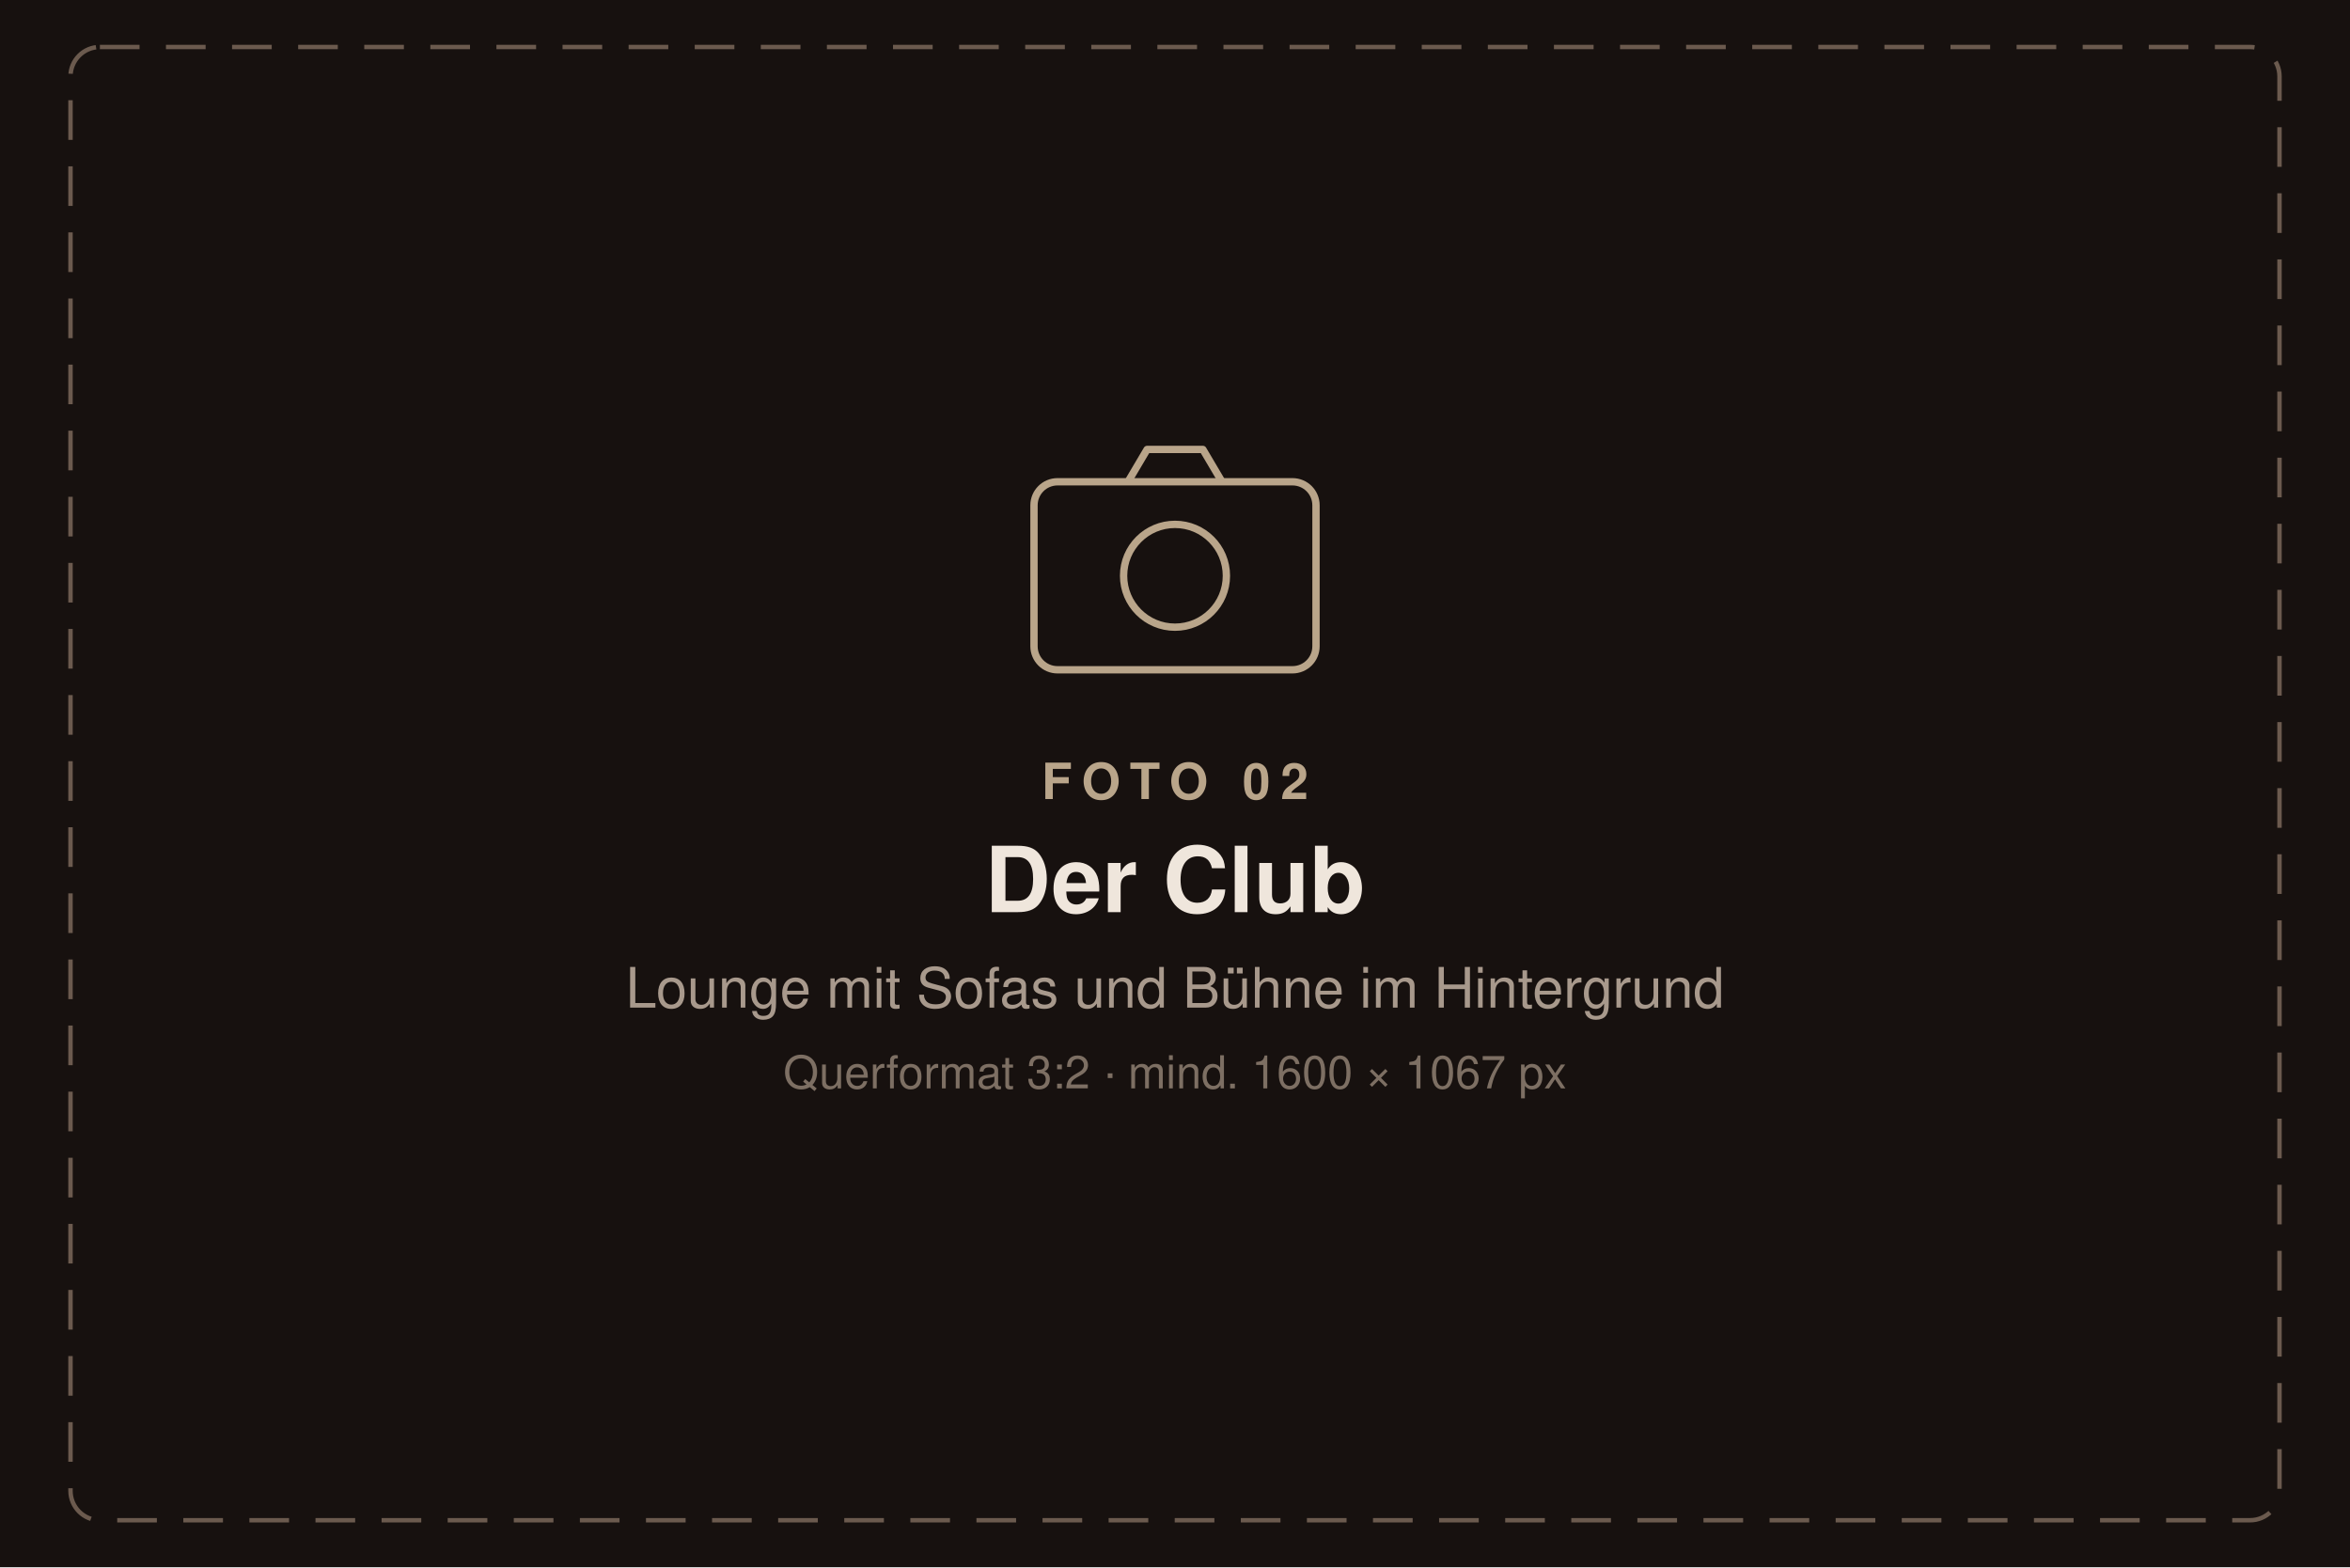
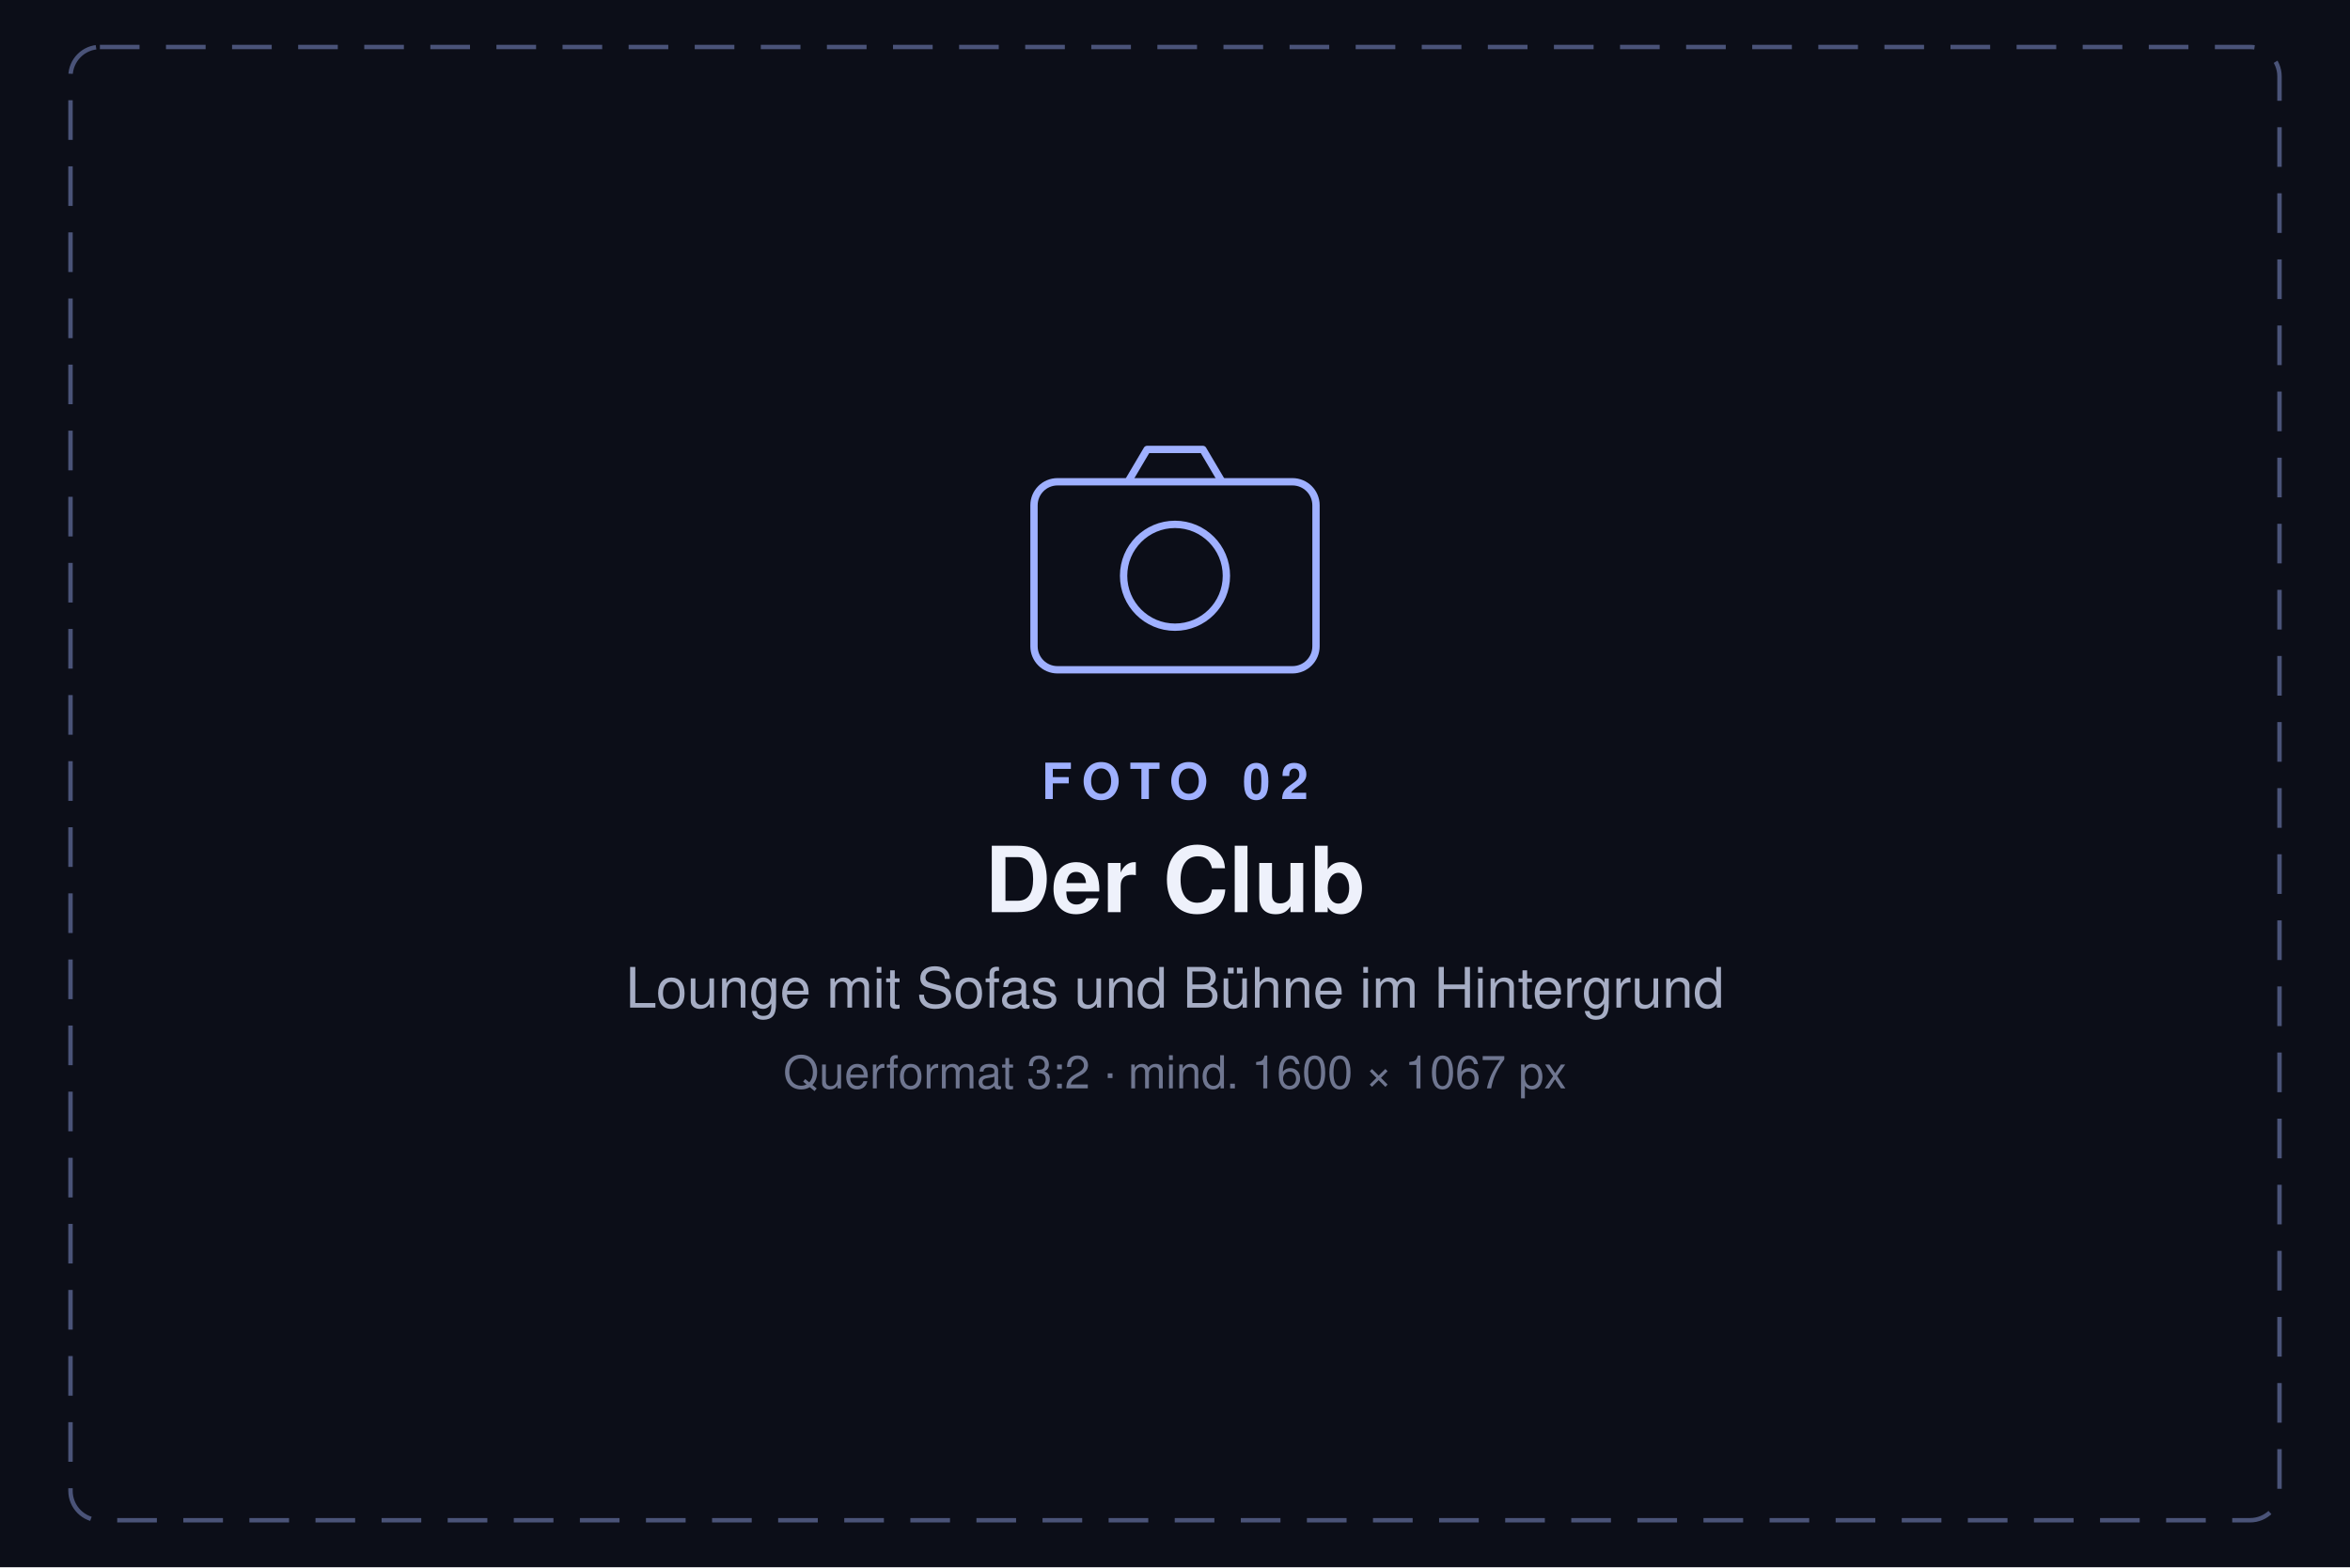
<svg xmlns="http://www.w3.org/2000/svg" width="1600" height="1067" viewBox="0 0 1600 1067">
-   <rect width="1600" height="1067" fill="#17110f" />
-   <rect x="48" y="32" width="1504" height="1003" fill="none" stroke="#6b5a4e" stroke-width="3" stroke-dasharray="27 18" rx="20" />
-   <g transform="translate(800 384)" fill="none" stroke="#b9a58a" stroke-width="5.0" stroke-linejoin="round">
+   <rect width="1600" height="1067" fill="#0c0e18" />
+   <rect x="48" y="32" width="1504" height="1003" fill="none" stroke="#4a5378" stroke-width="3" stroke-dasharray="27 18" rx="20" />
+   <g transform="translate(800 384)" fill="none" stroke="#9fb0ff" stroke-width="5.0" stroke-linejoin="round">
    <rect x="-96" y="-56" width="192" height="128" rx="16" />
    <circle r="35" cy="8" />
    <path d="M-32 -56l13 -22h38l13 22" />
  </g>
-   <text x="50%" y="544" text-anchor="middle" font-family="Helvetica,Arial,sans-serif" font-size="34" font-weight="700" letter-spacing="7" fill="#b9a58a">FOTO 02</text>
-   <text x="50%" y="621" text-anchor="middle" font-family="Helvetica,Arial,sans-serif" font-size="62" font-weight="700" fill="#efe6dc">Der Club</text>
-   <text x="50%" y="686" text-anchor="middle" font-family="Helvetica,Arial,sans-serif" font-size="38" fill="#a8998c">Lounge mit Sofas und Bühne im Hintergrund</text>
-   <text x="50%" y="741" text-anchor="middle" font-family="Helvetica,Arial,sans-serif" font-size="31" fill="#7d6f63">Querformat 3:2 · mind. 1600 × 1067 px</text>
+   <text x="50%" y="544" text-anchor="middle" font-family="Helvetica,Arial,sans-serif" font-size="34" font-weight="700" letter-spacing="7" fill="#9fb0ff">FOTO 02</text>
+   <text x="50%" y="621" text-anchor="middle" font-family="Helvetica,Arial,sans-serif" font-size="62" font-weight="700" fill="#eef1fb">Der Club</text>
+   <text x="50%" y="686" text-anchor="middle" font-family="Helvetica,Arial,sans-serif" font-size="38" fill="#a6adc4">Lounge mit Sofas und Bühne im Hintergrund</text>
+   <text x="50%" y="741" text-anchor="middle" font-family="Helvetica,Arial,sans-serif" font-size="31" fill="#6f7690">Querformat 3:2 · mind. 1600 × 1067 px</text>
</svg>
